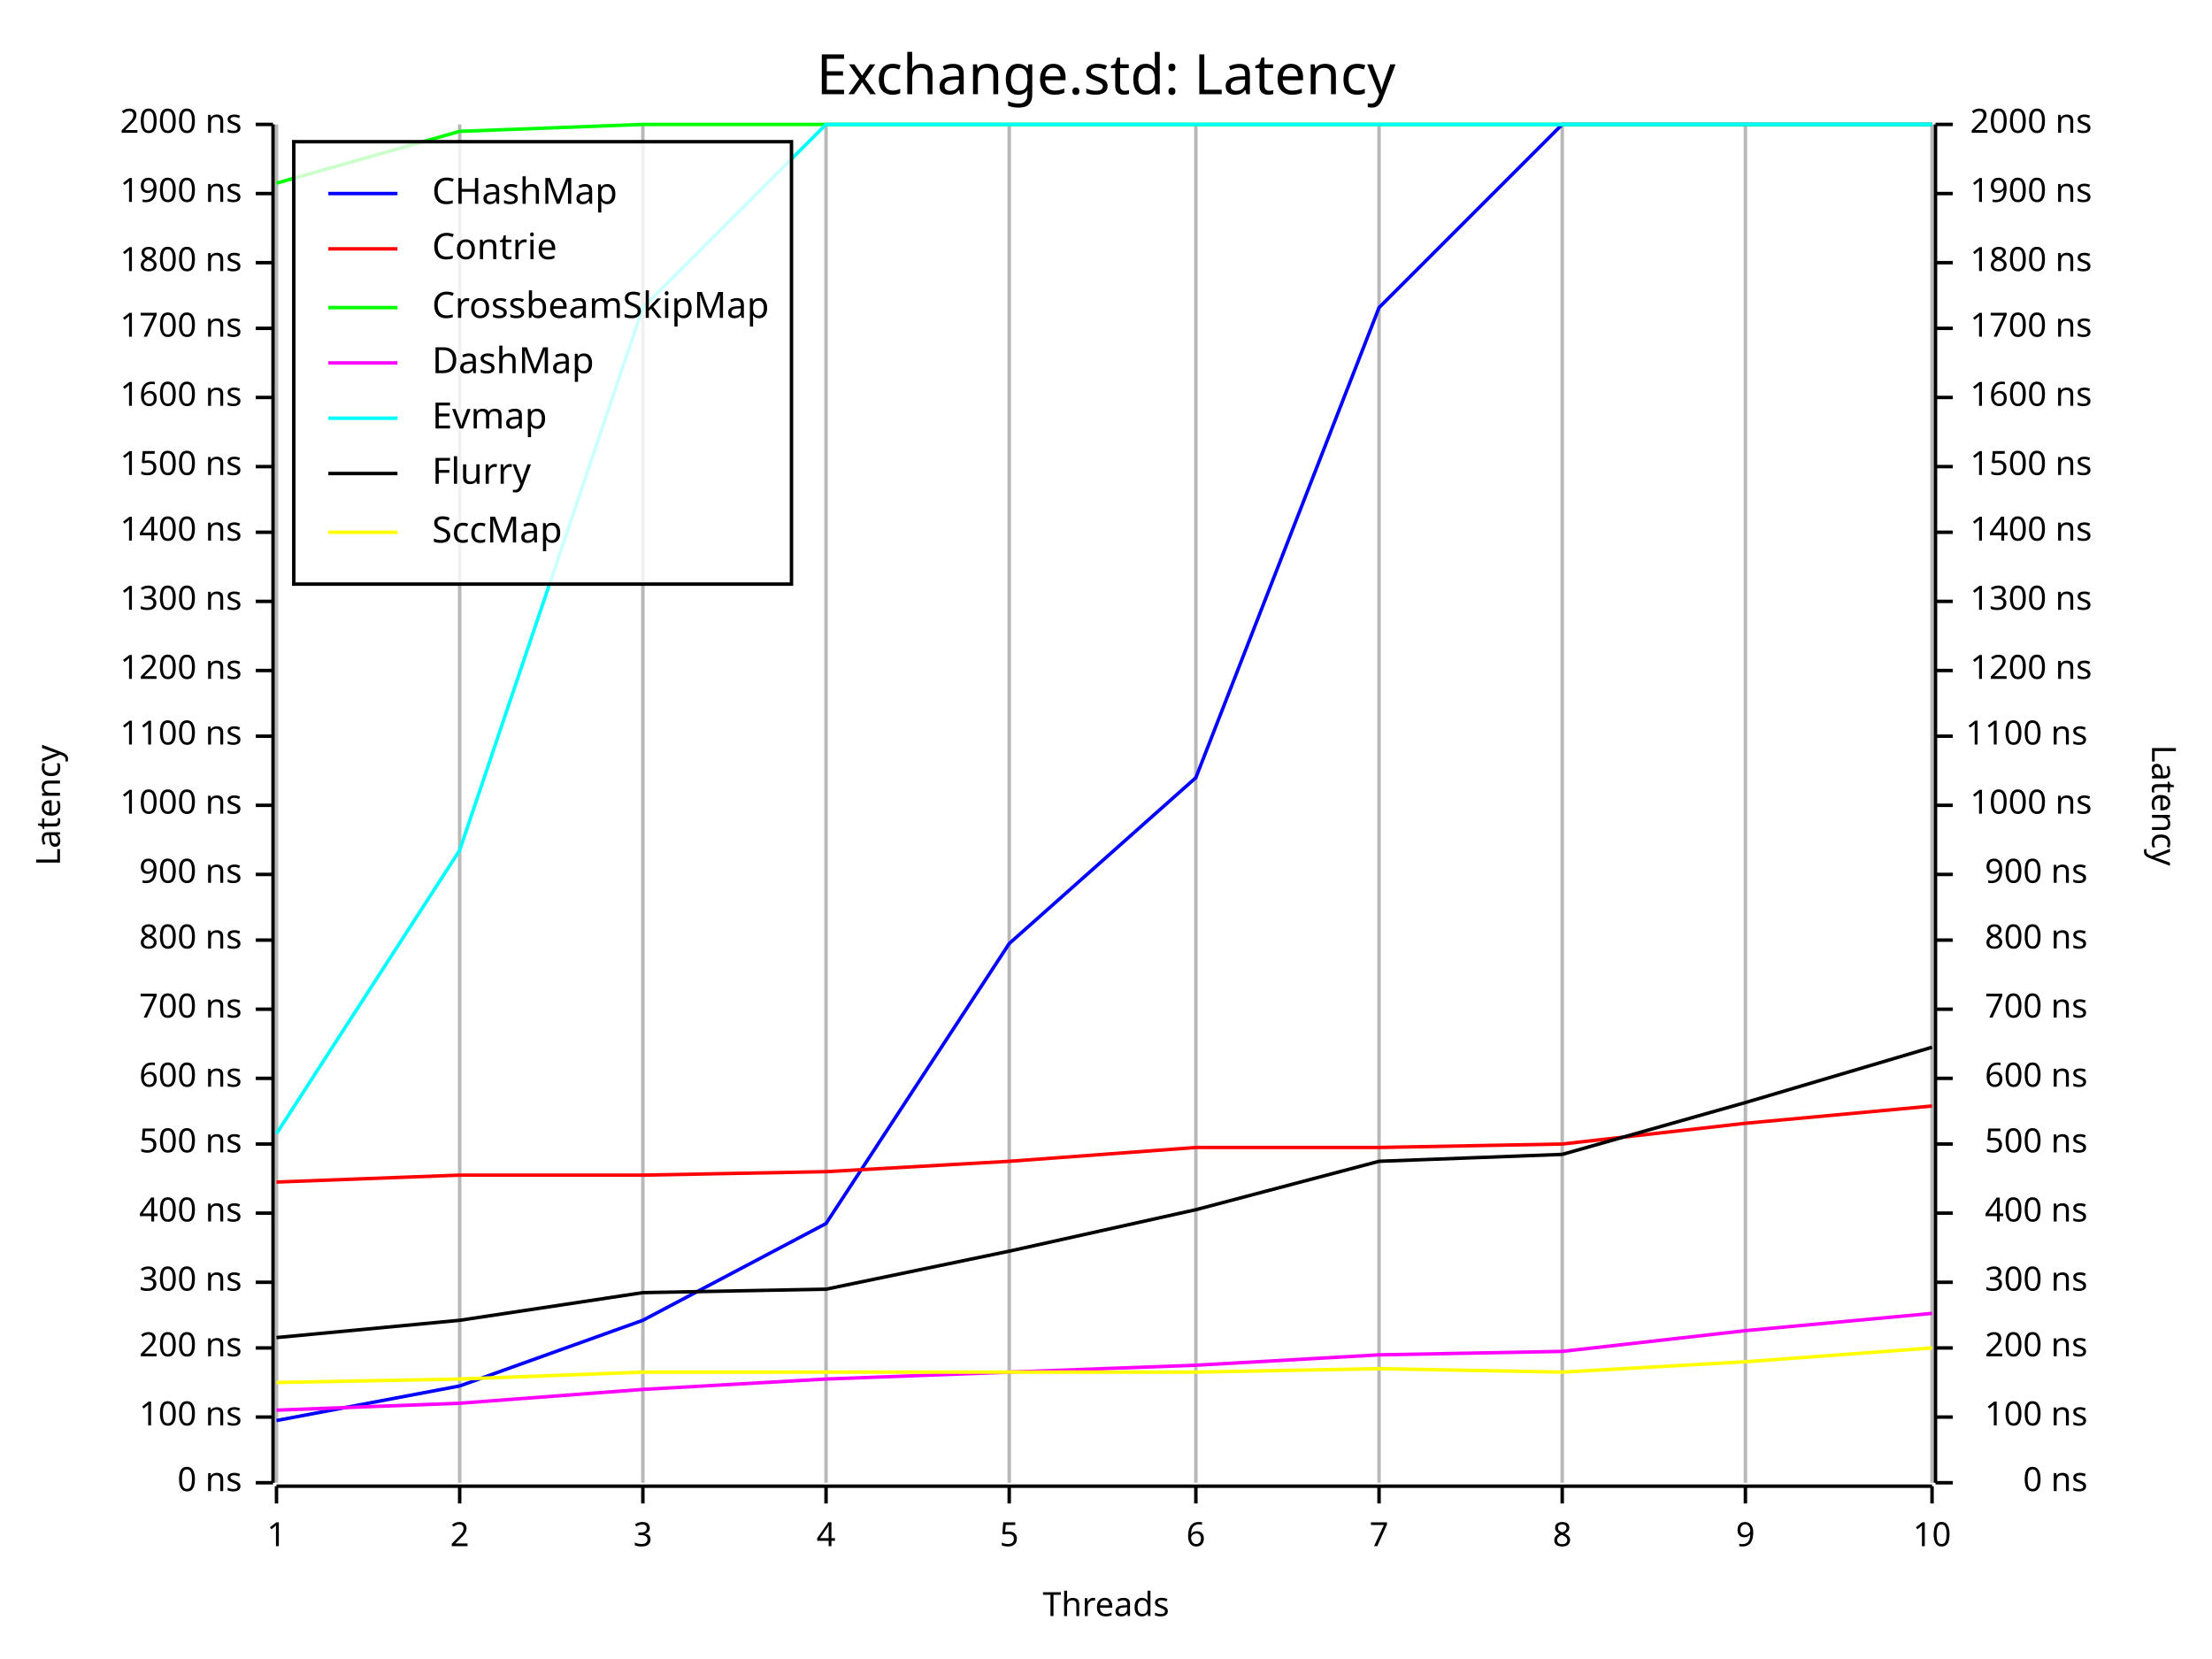
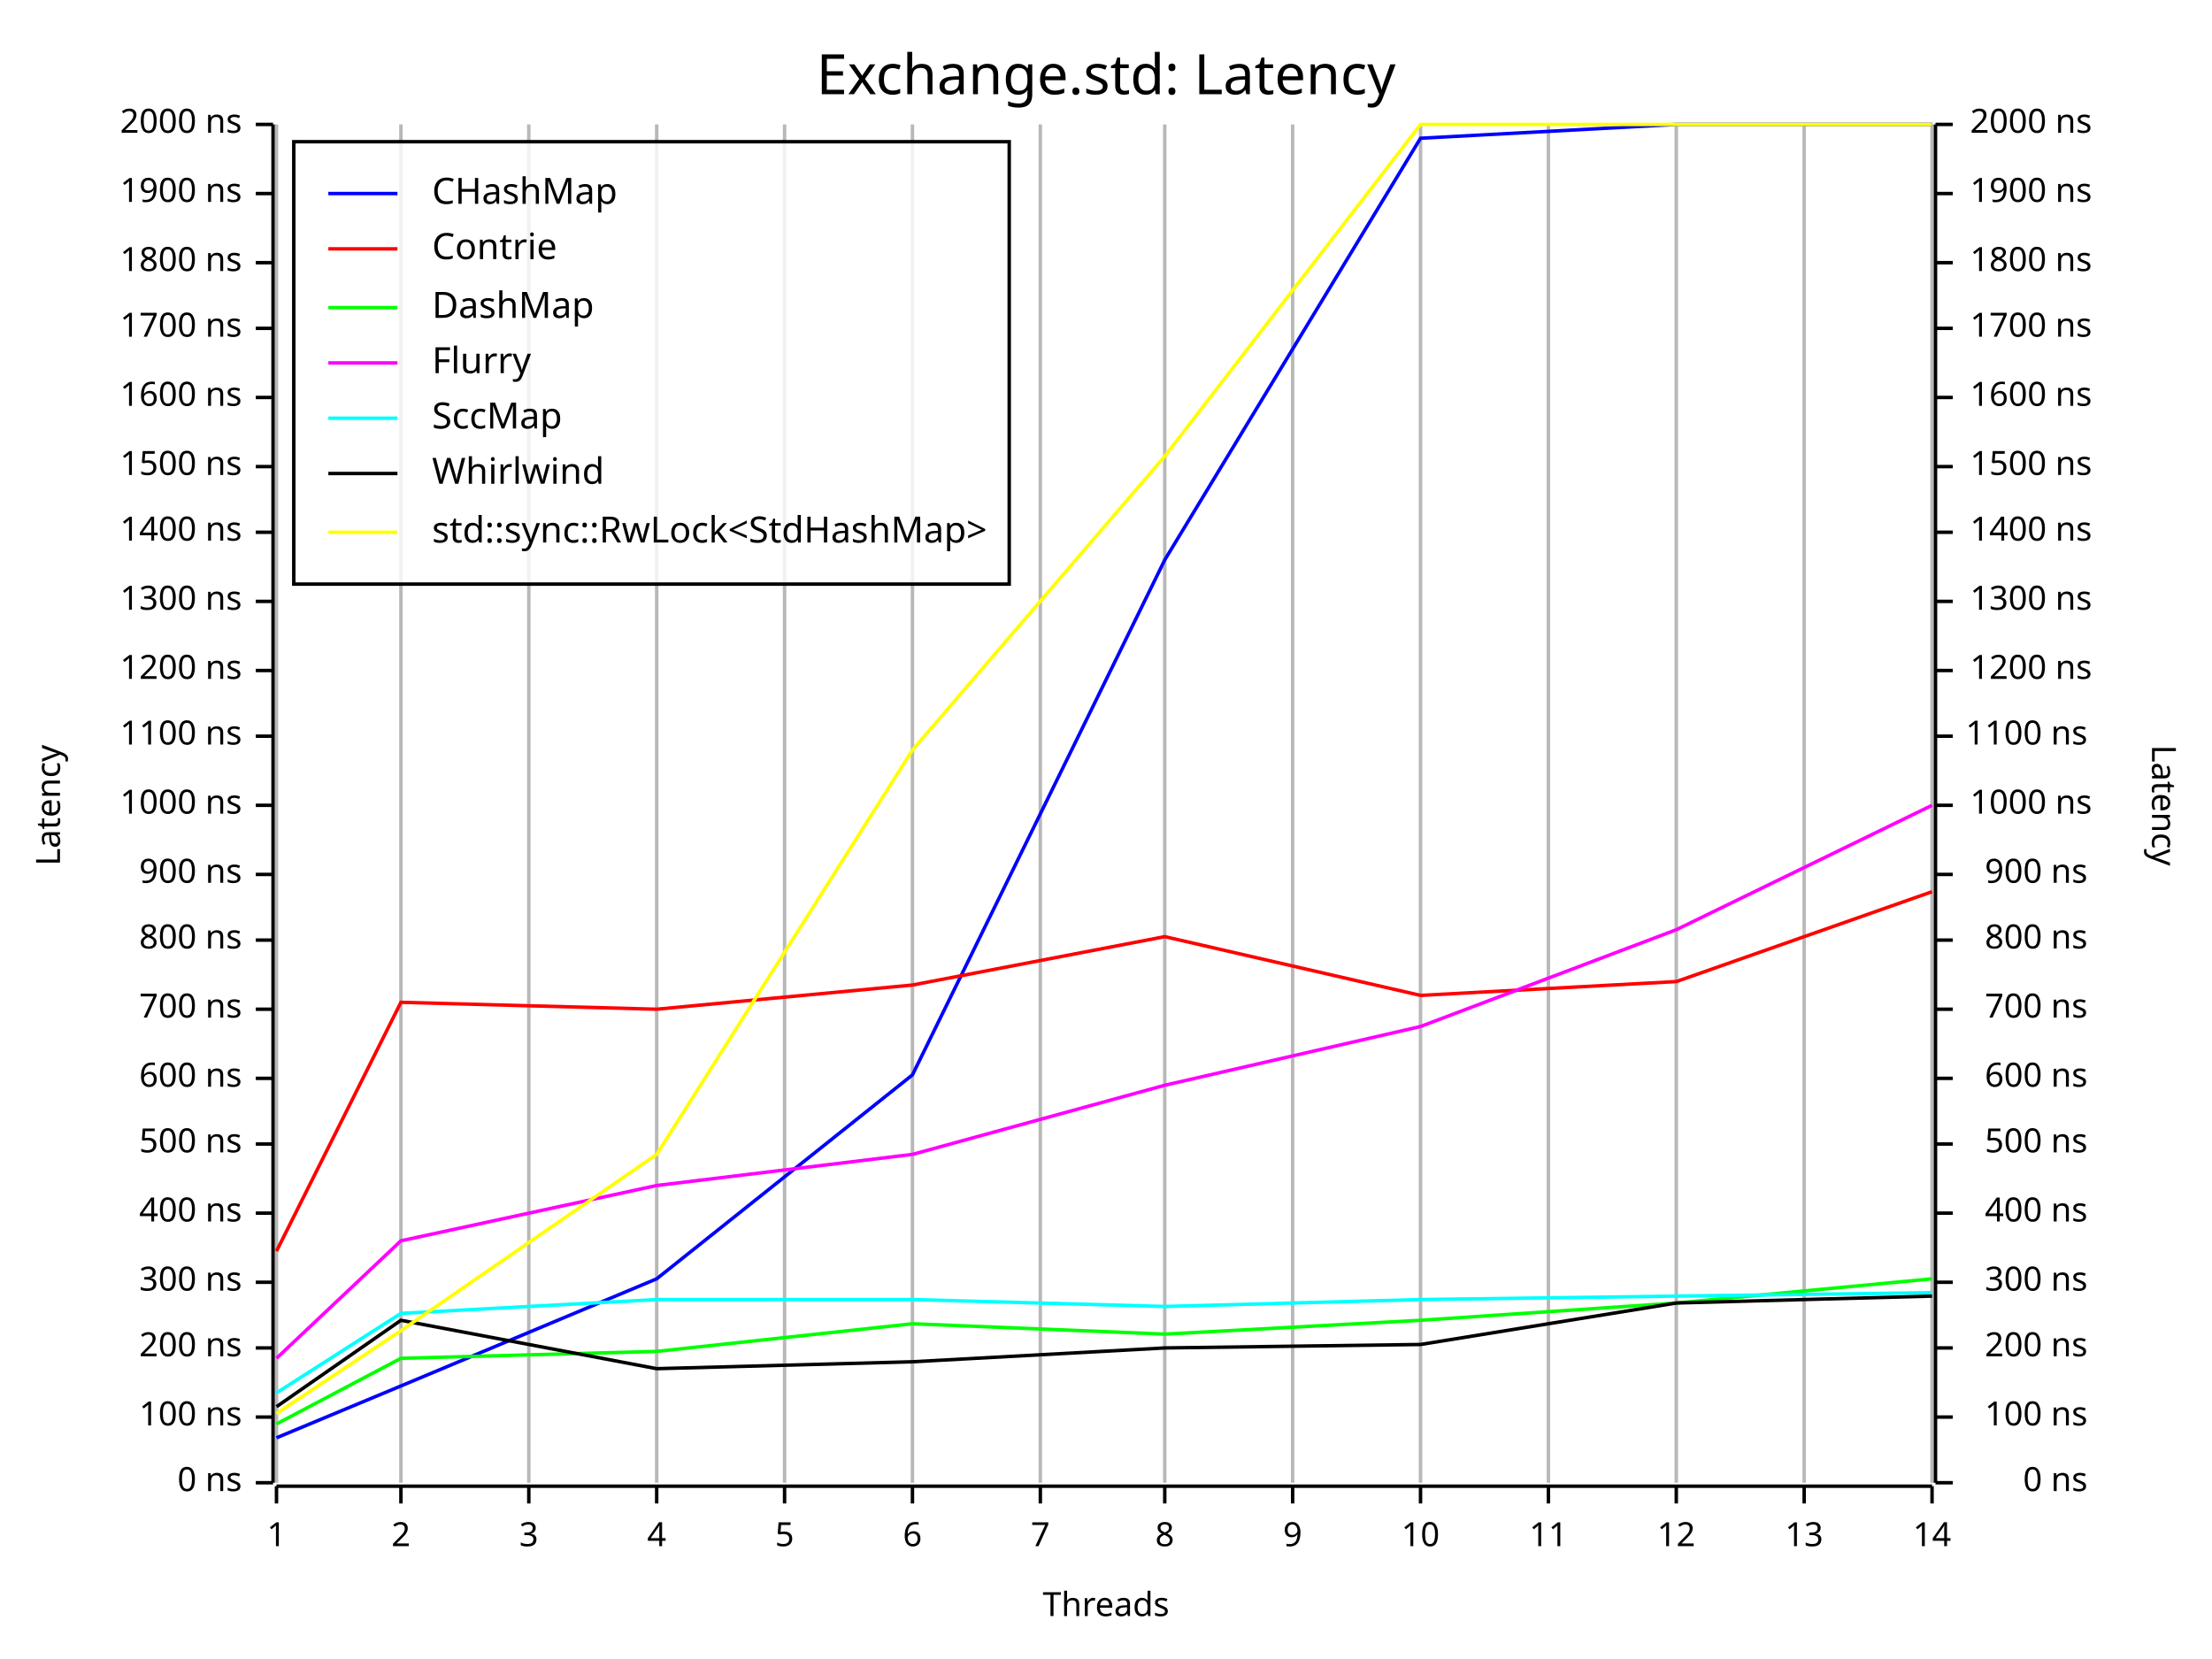
<svg xmlns="http://www.w3.org/2000/svg" width="640" height="480" viewBox="0 0 640 480">
  <rect x="0" y="0" width="640" height="480" opacity="1" fill="#FFFFFF" stroke="none" />
  <text x="320" y="15" dy="0.76em" text-anchor="middle" font-family="Fira Code" font-size="16.129" opacity="1" fill="#000000">
Exchange.std: Latency
</text>
  <line opacity="0.1" stroke="#000000" stroke-width="1" x1="80" y1="429" x2="80" y2="36" />
-   <line opacity="0.1" stroke="#000000" stroke-width="1" x1="133" y1="429" x2="133" y2="36" />
-   <line opacity="0.1" stroke="#000000" stroke-width="1" x1="186" y1="429" x2="186" y2="36" />
-   <line opacity="0.1" stroke="#000000" stroke-width="1" x1="239" y1="429" x2="239" y2="36" />
-   <line opacity="0.1" stroke="#000000" stroke-width="1" x1="292" y1="429" x2="292" y2="36" />
-   <line opacity="0.1" stroke="#000000" stroke-width="1" x1="346" y1="429" x2="346" y2="36" />
-   <line opacity="0.1" stroke="#000000" stroke-width="1" x1="399" y1="429" x2="399" y2="36" />
-   <line opacity="0.1" stroke="#000000" stroke-width="1" x1="452" y1="429" x2="452" y2="36" />
-   <line opacity="0.1" stroke="#000000" stroke-width="1" x1="505" y1="429" x2="505" y2="36" />
+   <line opacity="0.1" stroke="#000000" stroke-width="1" x1="116" y1="429" x2="116" y2="36" />
+   <line opacity="0.1" stroke="#000000" stroke-width="1" x1="153" y1="429" x2="153" y2="36" />
+   <line opacity="0.1" stroke="#000000" stroke-width="1" x1="190" y1="429" x2="190" y2="36" />
+   <line opacity="0.1" stroke="#000000" stroke-width="1" x1="227" y1="429" x2="227" y2="36" />
+   <line opacity="0.1" stroke="#000000" stroke-width="1" x1="264" y1="429" x2="264" y2="36" />
+   <line opacity="0.1" stroke="#000000" stroke-width="1" x1="301" y1="429" x2="301" y2="36" />
+   <line opacity="0.1" stroke="#000000" stroke-width="1" x1="337" y1="429" x2="337" y2="36" />
+   <line opacity="0.1" stroke="#000000" stroke-width="1" x1="374" y1="429" x2="374" y2="36" />
+   <line opacity="0.1" stroke="#000000" stroke-width="1" x1="411" y1="429" x2="411" y2="36" />
+   <line opacity="0.1" stroke="#000000" stroke-width="1" x1="448" y1="429" x2="448" y2="36" />
+   <line opacity="0.1" stroke="#000000" stroke-width="1" x1="485" y1="429" x2="485" y2="36" />
+   <line opacity="0.1" stroke="#000000" stroke-width="1" x1="522" y1="429" x2="522" y2="36" />
  <line opacity="0.1" stroke="#000000" stroke-width="1" x1="559" y1="429" x2="559" y2="36" />
  <text x="10" y="233" dy="0.76em" text-anchor="middle" font-family="sans-serif" font-size="9.677" opacity="1" fill="#000000" transform="rotate(270, 10, 233)">
Latency
</text>
  <text x="320" y="470" dy="-0.5ex" text-anchor="middle" font-family="sans-serif" font-size="9.677" opacity="1" fill="#000000">
Threads
</text>
  <text x="630" y="233" dy="0.76em" text-anchor="middle" font-family="sans-serif" font-size="9.677" opacity="1" fill="#000000" transform="rotate(90, 630, 233)">
Latency
</text>
  <line opacity="0.2" stroke="#000000" stroke-width="1" x1="80" y1="429" x2="80" y2="36" />
-   <line opacity="0.2" stroke="#000000" stroke-width="1" x1="133" y1="429" x2="133" y2="36" />
-   <line opacity="0.2" stroke="#000000" stroke-width="1" x1="186" y1="429" x2="186" y2="36" />
-   <line opacity="0.2" stroke="#000000" stroke-width="1" x1="239" y1="429" x2="239" y2="36" />
-   <line opacity="0.2" stroke="#000000" stroke-width="1" x1="292" y1="429" x2="292" y2="36" />
-   <line opacity="0.2" stroke="#000000" stroke-width="1" x1="346" y1="429" x2="346" y2="36" />
-   <line opacity="0.2" stroke="#000000" stroke-width="1" x1="399" y1="429" x2="399" y2="36" />
-   <line opacity="0.2" stroke="#000000" stroke-width="1" x1="452" y1="429" x2="452" y2="36" />
-   <line opacity="0.2" stroke="#000000" stroke-width="1" x1="505" y1="429" x2="505" y2="36" />
+   <line opacity="0.2" stroke="#000000" stroke-width="1" x1="116" y1="429" x2="116" y2="36" />
+   <line opacity="0.2" stroke="#000000" stroke-width="1" x1="153" y1="429" x2="153" y2="36" />
+   <line opacity="0.2" stroke="#000000" stroke-width="1" x1="190" y1="429" x2="190" y2="36" />
+   <line opacity="0.2" stroke="#000000" stroke-width="1" x1="227" y1="429" x2="227" y2="36" />
+   <line opacity="0.2" stroke="#000000" stroke-width="1" x1="264" y1="429" x2="264" y2="36" />
+   <line opacity="0.2" stroke="#000000" stroke-width="1" x1="301" y1="429" x2="301" y2="36" />
+   <line opacity="0.2" stroke="#000000" stroke-width="1" x1="337" y1="429" x2="337" y2="36" />
+   <line opacity="0.2" stroke="#000000" stroke-width="1" x1="374" y1="429" x2="374" y2="36" />
+   <line opacity="0.2" stroke="#000000" stroke-width="1" x1="411" y1="429" x2="411" y2="36" />
+   <line opacity="0.2" stroke="#000000" stroke-width="1" x1="448" y1="429" x2="448" y2="36" />
+   <line opacity="0.2" stroke="#000000" stroke-width="1" x1="485" y1="429" x2="485" y2="36" />
+   <line opacity="0.2" stroke="#000000" stroke-width="1" x1="522" y1="429" x2="522" y2="36" />
  <line opacity="0.2" stroke="#000000" stroke-width="1" x1="559" y1="429" x2="559" y2="36" />
  <polyline fill="none" opacity="1" stroke="#000000" stroke-width="1" points="79,36 79,429 " />
  <text x="70" y="429" dy="0.5ex" text-anchor="end" font-family="sans-serif" font-size="9.677" opacity="1" fill="#000000">
0 ns
</text>
  <polyline fill="none" opacity="1" stroke="#000000" stroke-width="1" points="74,429 79,429 " />
  <text x="70" y="410" dy="0.5ex" text-anchor="end" font-family="sans-serif" font-size="9.677" opacity="1" fill="#000000">
100 ns
</text>
  <polyline fill="none" opacity="1" stroke="#000000" stroke-width="1" points="74,410 79,410 " />
  <text x="70" y="390" dy="0.5ex" text-anchor="end" font-family="sans-serif" font-size="9.677" opacity="1" fill="#000000">
200 ns
</text>
  <polyline fill="none" opacity="1" stroke="#000000" stroke-width="1" points="74,390 79,390 " />
  <text x="70" y="371" dy="0.5ex" text-anchor="end" font-family="sans-serif" font-size="9.677" opacity="1" fill="#000000">
300 ns
</text>
  <polyline fill="none" opacity="1" stroke="#000000" stroke-width="1" points="74,371 79,371 " />
  <text x="70" y="351" dy="0.5ex" text-anchor="end" font-family="sans-serif" font-size="9.677" opacity="1" fill="#000000">
400 ns
</text>
  <polyline fill="none" opacity="1" stroke="#000000" stroke-width="1" points="74,351 79,351 " />
  <text x="70" y="331" dy="0.5ex" text-anchor="end" font-family="sans-serif" font-size="9.677" opacity="1" fill="#000000">
500 ns
</text>
  <polyline fill="none" opacity="1" stroke="#000000" stroke-width="1" points="74,331 79,331 " />
  <text x="70" y="312" dy="0.5ex" text-anchor="end" font-family="sans-serif" font-size="9.677" opacity="1" fill="#000000">
600 ns
</text>
  <polyline fill="none" opacity="1" stroke="#000000" stroke-width="1" points="74,312 79,312 " />
  <text x="70" y="292" dy="0.5ex" text-anchor="end" font-family="sans-serif" font-size="9.677" opacity="1" fill="#000000">
700 ns
</text>
  <polyline fill="none" opacity="1" stroke="#000000" stroke-width="1" points="74,292 79,292 " />
  <text x="70" y="272" dy="0.5ex" text-anchor="end" font-family="sans-serif" font-size="9.677" opacity="1" fill="#000000">
800 ns
</text>
  <polyline fill="none" opacity="1" stroke="#000000" stroke-width="1" points="74,272 79,272 " />
  <text x="70" y="253" dy="0.5ex" text-anchor="end" font-family="sans-serif" font-size="9.677" opacity="1" fill="#000000">
900 ns
</text>
  <polyline fill="none" opacity="1" stroke="#000000" stroke-width="1" points="74,253 79,253 " />
  <text x="70" y="233" dy="0.5ex" text-anchor="end" font-family="sans-serif" font-size="9.677" opacity="1" fill="#000000">
1000 ns
</text>
  <polyline fill="none" opacity="1" stroke="#000000" stroke-width="1" points="74,233 79,233 " />
  <text x="70" y="213" dy="0.5ex" text-anchor="end" font-family="sans-serif" font-size="9.677" opacity="1" fill="#000000">
1100 ns
</text>
  <polyline fill="none" opacity="1" stroke="#000000" stroke-width="1" points="74,213 79,213 " />
  <text x="70" y="194" dy="0.5ex" text-anchor="end" font-family="sans-serif" font-size="9.677" opacity="1" fill="#000000">
1200 ns
</text>
  <polyline fill="none" opacity="1" stroke="#000000" stroke-width="1" points="74,194 79,194 " />
  <text x="70" y="174" dy="0.5ex" text-anchor="end" font-family="sans-serif" font-size="9.677" opacity="1" fill="#000000">
1300 ns
</text>
  <polyline fill="none" opacity="1" stroke="#000000" stroke-width="1" points="74,174 79,174 " />
  <text x="70" y="154" dy="0.5ex" text-anchor="end" font-family="sans-serif" font-size="9.677" opacity="1" fill="#000000">
1400 ns
</text>
  <polyline fill="none" opacity="1" stroke="#000000" stroke-width="1" points="74,154 79,154 " />
  <text x="70" y="135" dy="0.5ex" text-anchor="end" font-family="sans-serif" font-size="9.677" opacity="1" fill="#000000">
1500 ns
</text>
  <polyline fill="none" opacity="1" stroke="#000000" stroke-width="1" points="74,135 79,135 " />
  <text x="70" y="115" dy="0.5ex" text-anchor="end" font-family="sans-serif" font-size="9.677" opacity="1" fill="#000000">
1600 ns
</text>
  <polyline fill="none" opacity="1" stroke="#000000" stroke-width="1" points="74,115 79,115 " />
  <text x="70" y="95" dy="0.5ex" text-anchor="end" font-family="sans-serif" font-size="9.677" opacity="1" fill="#000000">
1700 ns
</text>
  <polyline fill="none" opacity="1" stroke="#000000" stroke-width="1" points="74,95 79,95 " />
  <text x="70" y="76" dy="0.5ex" text-anchor="end" font-family="sans-serif" font-size="9.677" opacity="1" fill="#000000">
1800 ns
</text>
  <polyline fill="none" opacity="1" stroke="#000000" stroke-width="1" points="74,76 79,76 " />
  <text x="70" y="56" dy="0.5ex" text-anchor="end" font-family="sans-serif" font-size="9.677" opacity="1" fill="#000000">
1900 ns
</text>
  <polyline fill="none" opacity="1" stroke="#000000" stroke-width="1" points="74,56 79,56 " />
  <text x="70" y="36" dy="0.5ex" text-anchor="end" font-family="sans-serif" font-size="9.677" opacity="1" fill="#000000">
2000 ns
</text>
  <polyline fill="none" opacity="1" stroke="#000000" stroke-width="1" points="74,36 79,36 " />
  <polyline fill="none" opacity="1" stroke="#000000" stroke-width="1" points="80,430 559,430 " />
  <text x="80" y="440" dy="0.76em" text-anchor="middle" font-family="sans-serif" font-size="9.677" opacity="1" fill="#000000">
1
</text>
  <polyline fill="none" opacity="1" stroke="#000000" stroke-width="1" points="80,430 80,435 " />
-   <text x="133" y="440" dy="0.76em" text-anchor="middle" font-family="sans-serif" font-size="9.677" opacity="1" fill="#000000">
+   <text x="116" y="440" dy="0.76em" text-anchor="middle" font-family="sans-serif" font-size="9.677" opacity="1" fill="#000000">
2
</text>
-   <polyline fill="none" opacity="1" stroke="#000000" stroke-width="1" points="133,430 133,435 " />
-   <text x="186" y="440" dy="0.76em" text-anchor="middle" font-family="sans-serif" font-size="9.677" opacity="1" fill="#000000">
+   <polyline fill="none" opacity="1" stroke="#000000" stroke-width="1" points="116,430 116,435 " />
+   <text x="153" y="440" dy="0.76em" text-anchor="middle" font-family="sans-serif" font-size="9.677" opacity="1" fill="#000000">
3
</text>
-   <polyline fill="none" opacity="1" stroke="#000000" stroke-width="1" points="186,430 186,435 " />
-   <text x="239" y="440" dy="0.76em" text-anchor="middle" font-family="sans-serif" font-size="9.677" opacity="1" fill="#000000">
+   <polyline fill="none" opacity="1" stroke="#000000" stroke-width="1" points="153,430 153,435 " />
+   <text x="190" y="440" dy="0.76em" text-anchor="middle" font-family="sans-serif" font-size="9.677" opacity="1" fill="#000000">
4
</text>
-   <polyline fill="none" opacity="1" stroke="#000000" stroke-width="1" points="239,430 239,435 " />
-   <text x="292" y="440" dy="0.76em" text-anchor="middle" font-family="sans-serif" font-size="9.677" opacity="1" fill="#000000">
+   <polyline fill="none" opacity="1" stroke="#000000" stroke-width="1" points="190,430 190,435 " />
+   <text x="227" y="440" dy="0.76em" text-anchor="middle" font-family="sans-serif" font-size="9.677" opacity="1" fill="#000000">
5
</text>
-   <polyline fill="none" opacity="1" stroke="#000000" stroke-width="1" points="292,430 292,435 " />
-   <text x="346" y="440" dy="0.76em" text-anchor="middle" font-family="sans-serif" font-size="9.677" opacity="1" fill="#000000">
+   <polyline fill="none" opacity="1" stroke="#000000" stroke-width="1" points="227,430 227,435 " />
+   <text x="264" y="440" dy="0.76em" text-anchor="middle" font-family="sans-serif" font-size="9.677" opacity="1" fill="#000000">
6
</text>
-   <polyline fill="none" opacity="1" stroke="#000000" stroke-width="1" points="346,430 346,435 " />
-   <text x="399" y="440" dy="0.76em" text-anchor="middle" font-family="sans-serif" font-size="9.677" opacity="1" fill="#000000">
+   <polyline fill="none" opacity="1" stroke="#000000" stroke-width="1" points="264,430 264,435 " />
+   <text x="301" y="440" dy="0.76em" text-anchor="middle" font-family="sans-serif" font-size="9.677" opacity="1" fill="#000000">
7
</text>
-   <polyline fill="none" opacity="1" stroke="#000000" stroke-width="1" points="399,430 399,435 " />
-   <text x="452" y="440" dy="0.76em" text-anchor="middle" font-family="sans-serif" font-size="9.677" opacity="1" fill="#000000">
+   <polyline fill="none" opacity="1" stroke="#000000" stroke-width="1" points="301,430 301,435 " />
+   <text x="337" y="440" dy="0.76em" text-anchor="middle" font-family="sans-serif" font-size="9.677" opacity="1" fill="#000000">
8
</text>
-   <polyline fill="none" opacity="1" stroke="#000000" stroke-width="1" points="452,430 452,435 " />
-   <text x="505" y="440" dy="0.76em" text-anchor="middle" font-family="sans-serif" font-size="9.677" opacity="1" fill="#000000">
+   <polyline fill="none" opacity="1" stroke="#000000" stroke-width="1" points="337,430 337,435 " />
+   <text x="374" y="440" dy="0.76em" text-anchor="middle" font-family="sans-serif" font-size="9.677" opacity="1" fill="#000000">
9
</text>
-   <polyline fill="none" opacity="1" stroke="#000000" stroke-width="1" points="505,430 505,435 " />
+   <polyline fill="none" opacity="1" stroke="#000000" stroke-width="1" points="374,430 374,435 " />
+   <text x="411" y="440" dy="0.76em" text-anchor="middle" font-family="sans-serif" font-size="9.677" opacity="1" fill="#000000">
+ 10
+ </text>
+   <polyline fill="none" opacity="1" stroke="#000000" stroke-width="1" points="411,430 411,435 " />
+   <text x="448" y="440" dy="0.76em" text-anchor="middle" font-family="sans-serif" font-size="9.677" opacity="1" fill="#000000">
+ 11
+ </text>
+   <polyline fill="none" opacity="1" stroke="#000000" stroke-width="1" points="448,430 448,435 " />
+   <text x="485" y="440" dy="0.76em" text-anchor="middle" font-family="sans-serif" font-size="9.677" opacity="1" fill="#000000">
+ 12
+ </text>
+   <polyline fill="none" opacity="1" stroke="#000000" stroke-width="1" points="485,430 485,435 " />
+   <text x="522" y="440" dy="0.76em" text-anchor="middle" font-family="sans-serif" font-size="9.677" opacity="1" fill="#000000">
+ 13
+ </text>
+   <polyline fill="none" opacity="1" stroke="#000000" stroke-width="1" points="522,430 522,435 " />
  <text x="559" y="440" dy="0.76em" text-anchor="middle" font-family="sans-serif" font-size="9.677" opacity="1" fill="#000000">
- 10
+ 14
</text>
  <polyline fill="none" opacity="1" stroke="#000000" stroke-width="1" points="559,430 559,435 " />
  <polyline fill="none" opacity="1" stroke="#000000" stroke-width="1" points="560,36 560,429 " />
  <text x="604" y="429" dy="0.5ex" text-anchor="end" font-family="sans-serif" font-size="9.677" opacity="1" fill="#000000">
0 ns
</text>
  <polyline fill="none" opacity="1" stroke="#000000" stroke-width="1" points="560,429 565,429 " />
  <text x="604" y="410" dy="0.5ex" text-anchor="end" font-family="sans-serif" font-size="9.677" opacity="1" fill="#000000">
100 ns
</text>
  <polyline fill="none" opacity="1" stroke="#000000" stroke-width="1" points="560,410 565,410 " />
  <text x="604" y="390" dy="0.5ex" text-anchor="end" font-family="sans-serif" font-size="9.677" opacity="1" fill="#000000">
200 ns
</text>
  <polyline fill="none" opacity="1" stroke="#000000" stroke-width="1" points="560,390 565,390 " />
  <text x="604" y="371" dy="0.5ex" text-anchor="end" font-family="sans-serif" font-size="9.677" opacity="1" fill="#000000">
300 ns
</text>
  <polyline fill="none" opacity="1" stroke="#000000" stroke-width="1" points="560,371 565,371 " />
  <text x="604" y="351" dy="0.5ex" text-anchor="end" font-family="sans-serif" font-size="9.677" opacity="1" fill="#000000">
400 ns
</text>
  <polyline fill="none" opacity="1" stroke="#000000" stroke-width="1" points="560,351 565,351 " />
  <text x="604" y="331" dy="0.5ex" text-anchor="end" font-family="sans-serif" font-size="9.677" opacity="1" fill="#000000">
500 ns
</text>
  <polyline fill="none" opacity="1" stroke="#000000" stroke-width="1" points="560,331 565,331 " />
  <text x="604" y="312" dy="0.5ex" text-anchor="end" font-family="sans-serif" font-size="9.677" opacity="1" fill="#000000">
600 ns
</text>
  <polyline fill="none" opacity="1" stroke="#000000" stroke-width="1" points="560,312 565,312 " />
  <text x="604" y="292" dy="0.5ex" text-anchor="end" font-family="sans-serif" font-size="9.677" opacity="1" fill="#000000">
700 ns
</text>
  <polyline fill="none" opacity="1" stroke="#000000" stroke-width="1" points="560,292 565,292 " />
  <text x="604" y="272" dy="0.5ex" text-anchor="end" font-family="sans-serif" font-size="9.677" opacity="1" fill="#000000">
800 ns
</text>
  <polyline fill="none" opacity="1" stroke="#000000" stroke-width="1" points="560,272 565,272 " />
  <text x="604" y="253" dy="0.5ex" text-anchor="end" font-family="sans-serif" font-size="9.677" opacity="1" fill="#000000">
900 ns
</text>
  <polyline fill="none" opacity="1" stroke="#000000" stroke-width="1" points="560,253 565,253 " />
  <text x="570" y="233" dy="0.5ex" text-anchor="start" font-family="sans-serif" font-size="9.677" opacity="1" fill="#000000">
1000 ns
</text>
  <polyline fill="none" opacity="1" stroke="#000000" stroke-width="1" points="560,233 565,233 " />
  <text x="604" y="213" dy="0.5ex" text-anchor="end" font-family="sans-serif" font-size="9.677" opacity="1" fill="#000000">
1100 ns
</text>
  <polyline fill="none" opacity="1" stroke="#000000" stroke-width="1" points="560,213 565,213 " />
  <text x="570" y="194" dy="0.5ex" text-anchor="start" font-family="sans-serif" font-size="9.677" opacity="1" fill="#000000">
1200 ns
</text>
  <polyline fill="none" opacity="1" stroke="#000000" stroke-width="1" points="560,194 565,194 " />
  <text x="570" y="174" dy="0.5ex" text-anchor="start" font-family="sans-serif" font-size="9.677" opacity="1" fill="#000000">
1300 ns
</text>
  <polyline fill="none" opacity="1" stroke="#000000" stroke-width="1" points="560,174 565,174 " />
  <text x="570" y="154" dy="0.5ex" text-anchor="start" font-family="sans-serif" font-size="9.677" opacity="1" fill="#000000">
1400 ns
</text>
  <polyline fill="none" opacity="1" stroke="#000000" stroke-width="1" points="560,154 565,154 " />
  <text x="570" y="135" dy="0.5ex" text-anchor="start" font-family="sans-serif" font-size="9.677" opacity="1" fill="#000000">
1500 ns
</text>
  <polyline fill="none" opacity="1" stroke="#000000" stroke-width="1" points="560,135 565,135 " />
  <text x="570" y="115" dy="0.5ex" text-anchor="start" font-family="sans-serif" font-size="9.677" opacity="1" fill="#000000">
1600 ns
</text>
  <polyline fill="none" opacity="1" stroke="#000000" stroke-width="1" points="560,115 565,115 " />
  <text x="570" y="95" dy="0.5ex" text-anchor="start" font-family="sans-serif" font-size="9.677" opacity="1" fill="#000000">
1700 ns
</text>
  <polyline fill="none" opacity="1" stroke="#000000" stroke-width="1" points="560,95 565,95 " />
  <text x="570" y="76" dy="0.5ex" text-anchor="start" font-family="sans-serif" font-size="9.677" opacity="1" fill="#000000">
1800 ns
</text>
  <polyline fill="none" opacity="1" stroke="#000000" stroke-width="1" points="560,76 565,76 " />
  <text x="570" y="56" dy="0.5ex" text-anchor="start" font-family="sans-serif" font-size="9.677" opacity="1" fill="#000000">
1900 ns
</text>
  <polyline fill="none" opacity="1" stroke="#000000" stroke-width="1" points="560,56 565,56 " />
  <text x="570" y="36" dy="0.5ex" text-anchor="start" font-family="sans-serif" font-size="9.677" opacity="1" fill="#000000">
2000 ns
</text>
  <polyline fill="none" opacity="1" stroke="#000000" stroke-width="1" points="560,36 565,36 " />
-   <polyline fill="none" opacity="1" stroke="#0000FF" stroke-width="1" points="80,411 133,401 186,382 239,354 292,273 346,225 399,89 452,36 505,36 559,36 " />
-   <polyline fill="none" opacity="1" stroke="#FF0000" stroke-width="1" points="80,342 133,340 186,340 239,339 292,336 346,332 399,332 452,331 505,325 559,320 " />
-   <polyline fill="none" opacity="1" stroke="#00FF00" stroke-width="1" points="80,53 133,38 186,36 239,36 292,36 346,36 399,36 452,36 505,36 559,36 " />
-   <polyline fill="none" opacity="1" stroke="#FF00FF" stroke-width="1" points="80,408 133,406 186,402 239,399 292,397 346,395 399,392 452,391 505,385 559,380 " />
-   <polyline fill="none" opacity="1" stroke="#00FFFF" stroke-width="1" points="80,328 133,246 186,89 239,36 292,36 346,36 399,36 452,36 505,36 559,36 " />
-   <polyline fill="none" opacity="1" stroke="#000000" stroke-width="1" points="80,387 133,382 186,374 239,373 292,362 346,350 399,336 452,334 505,319 559,303 " />
-   <polyline fill="none" opacity="1" stroke="#FFFF00" stroke-width="1" points="80,400 133,399 186,397 239,397 292,397 346,397 399,396 452,397 505,394 559,390 " />
-   <rect x="85" y="41" width="144" height="128" opacity="0.8" fill="#FFFFFF" stroke="none" />
-   <rect x="85" y="41" width="144" height="128" opacity="1" fill="none" stroke="#000000" />
+   <polyline fill="none" opacity="1" stroke="#0000FF" stroke-width="1" points="80,416 116,401 190,370 264,311 337,162 411,40 485,36 559,36 " />
+   <polyline fill="none" opacity="1" stroke="#FF0000" stroke-width="1" points="80,362 116,290 190,292 264,285 337,271 411,288 485,284 559,258 " />
+   <polyline fill="none" opacity="1" stroke="#00FF00" stroke-width="1" points="80,412 116,393 190,391 264,383 337,386 411,382 485,377 559,370 " />
+   <polyline fill="none" opacity="1" stroke="#FF00FF" stroke-width="1" points="80,393 116,359 190,343 264,334 337,314 411,297 485,269 559,233 " />
+   <polyline fill="none" opacity="1" stroke="#00FFFF" stroke-width="1" points="80,403 116,380 190,376 264,376 337,378 411,376 485,375 559,374 " />
+   <polyline fill="none" opacity="1" stroke="#000000" stroke-width="1" points="80,407 116,382 190,396 264,394 337,390 411,389 485,377 559,375 " />
+   <polyline fill="none" opacity="1" stroke="#FFFF00" stroke-width="1" points="80,409 116,385 190,334 264,217 337,132 411,36 485,36 559,36 " />
+   <rect x="85" y="41" width="207" height="128" opacity="0.8" fill="#FFFFFF" stroke="none" />
+   <rect x="85" y="41" width="207" height="128" opacity="1" fill="none" stroke="#000000" />
  <text x="125" y="51" dy="0.76em" text-anchor="start" font-family="Fira Code" font-size="10.484" opacity="1" fill="#000000">
CHashMap
</text>
  <text x="125" y="67" dy="0.76em" text-anchor="start" font-family="Fira Code" font-size="10.484" opacity="1" fill="#000000">
Contrie
</text>
  <text x="125" y="84" dy="0.76em" text-anchor="start" font-family="Fira Code" font-size="10.484" opacity="1" fill="#000000">
- CrossbeamSkipMap
+ DashMap
</text>
  <text x="125" y="100" dy="0.76em" text-anchor="start" font-family="Fira Code" font-size="10.484" opacity="1" fill="#000000">
- DashMap
+ Flurry
</text>
  <text x="125" y="116" dy="0.76em" text-anchor="start" font-family="Fira Code" font-size="10.484" opacity="1" fill="#000000">
- Evmap
+ SccMap
</text>
  <text x="125" y="132" dy="0.76em" text-anchor="start" font-family="Fira Code" font-size="10.484" opacity="1" fill="#000000">
- Flurry
+ Whirlwind
</text>
  <text x="125" y="149" dy="0.76em" text-anchor="start" font-family="Fira Code" font-size="10.484" opacity="1" fill="#000000">
- SccMap
+ std::sync::RwLock&lt;StdHashMap&gt;
</text>
  <polyline fill="none" opacity="1" stroke="#0000FF" stroke-width="1" points="95,56 115,56 " />
  <polyline fill="none" opacity="1" stroke="#FF0000" stroke-width="1" points="95,72 115,72 " />
  <polyline fill="none" opacity="1" stroke="#00FF00" stroke-width="1" points="95,89 115,89 " />
  <polyline fill="none" opacity="1" stroke="#FF00FF" stroke-width="1" points="95,105 115,105 " />
  <polyline fill="none" opacity="1" stroke="#00FFFF" stroke-width="1" points="95,121 115,121 " />
  <polyline fill="none" opacity="1" stroke="#000000" stroke-width="1" points="95,137 115,137 " />
  <polyline fill="none" opacity="1" stroke="#FFFF00" stroke-width="1" points="95,154 115,154 " />
</svg>
